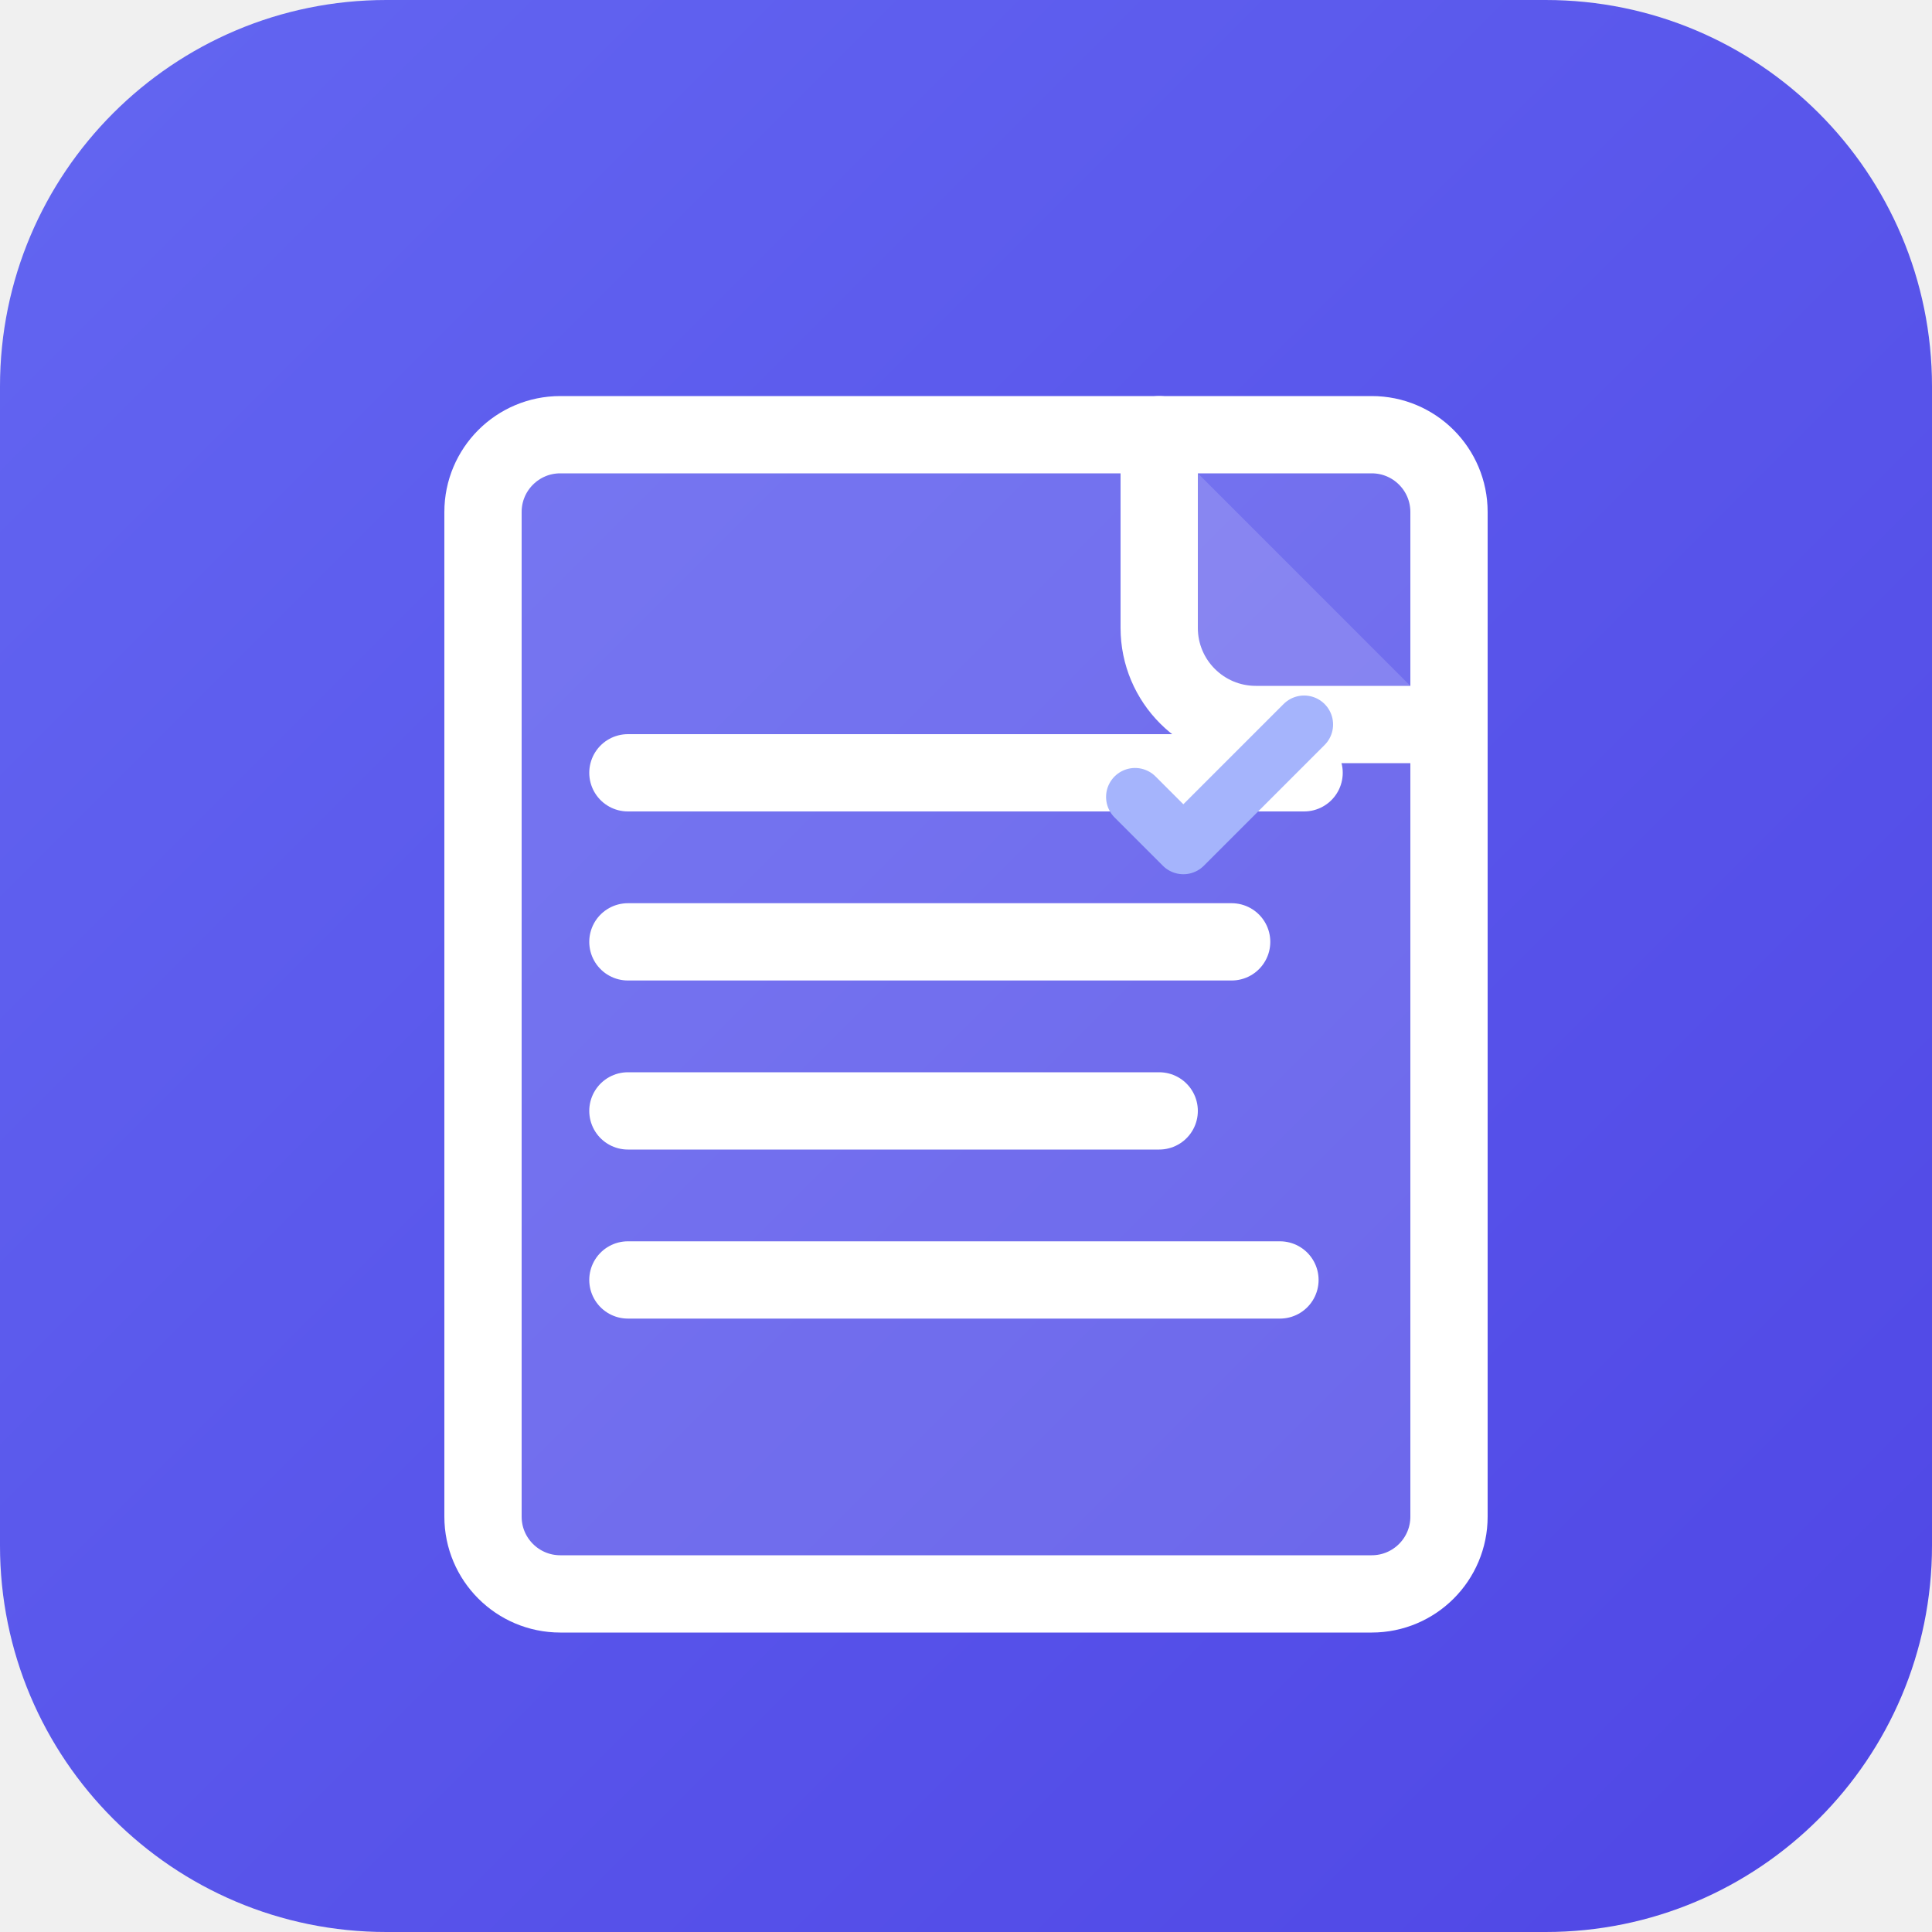
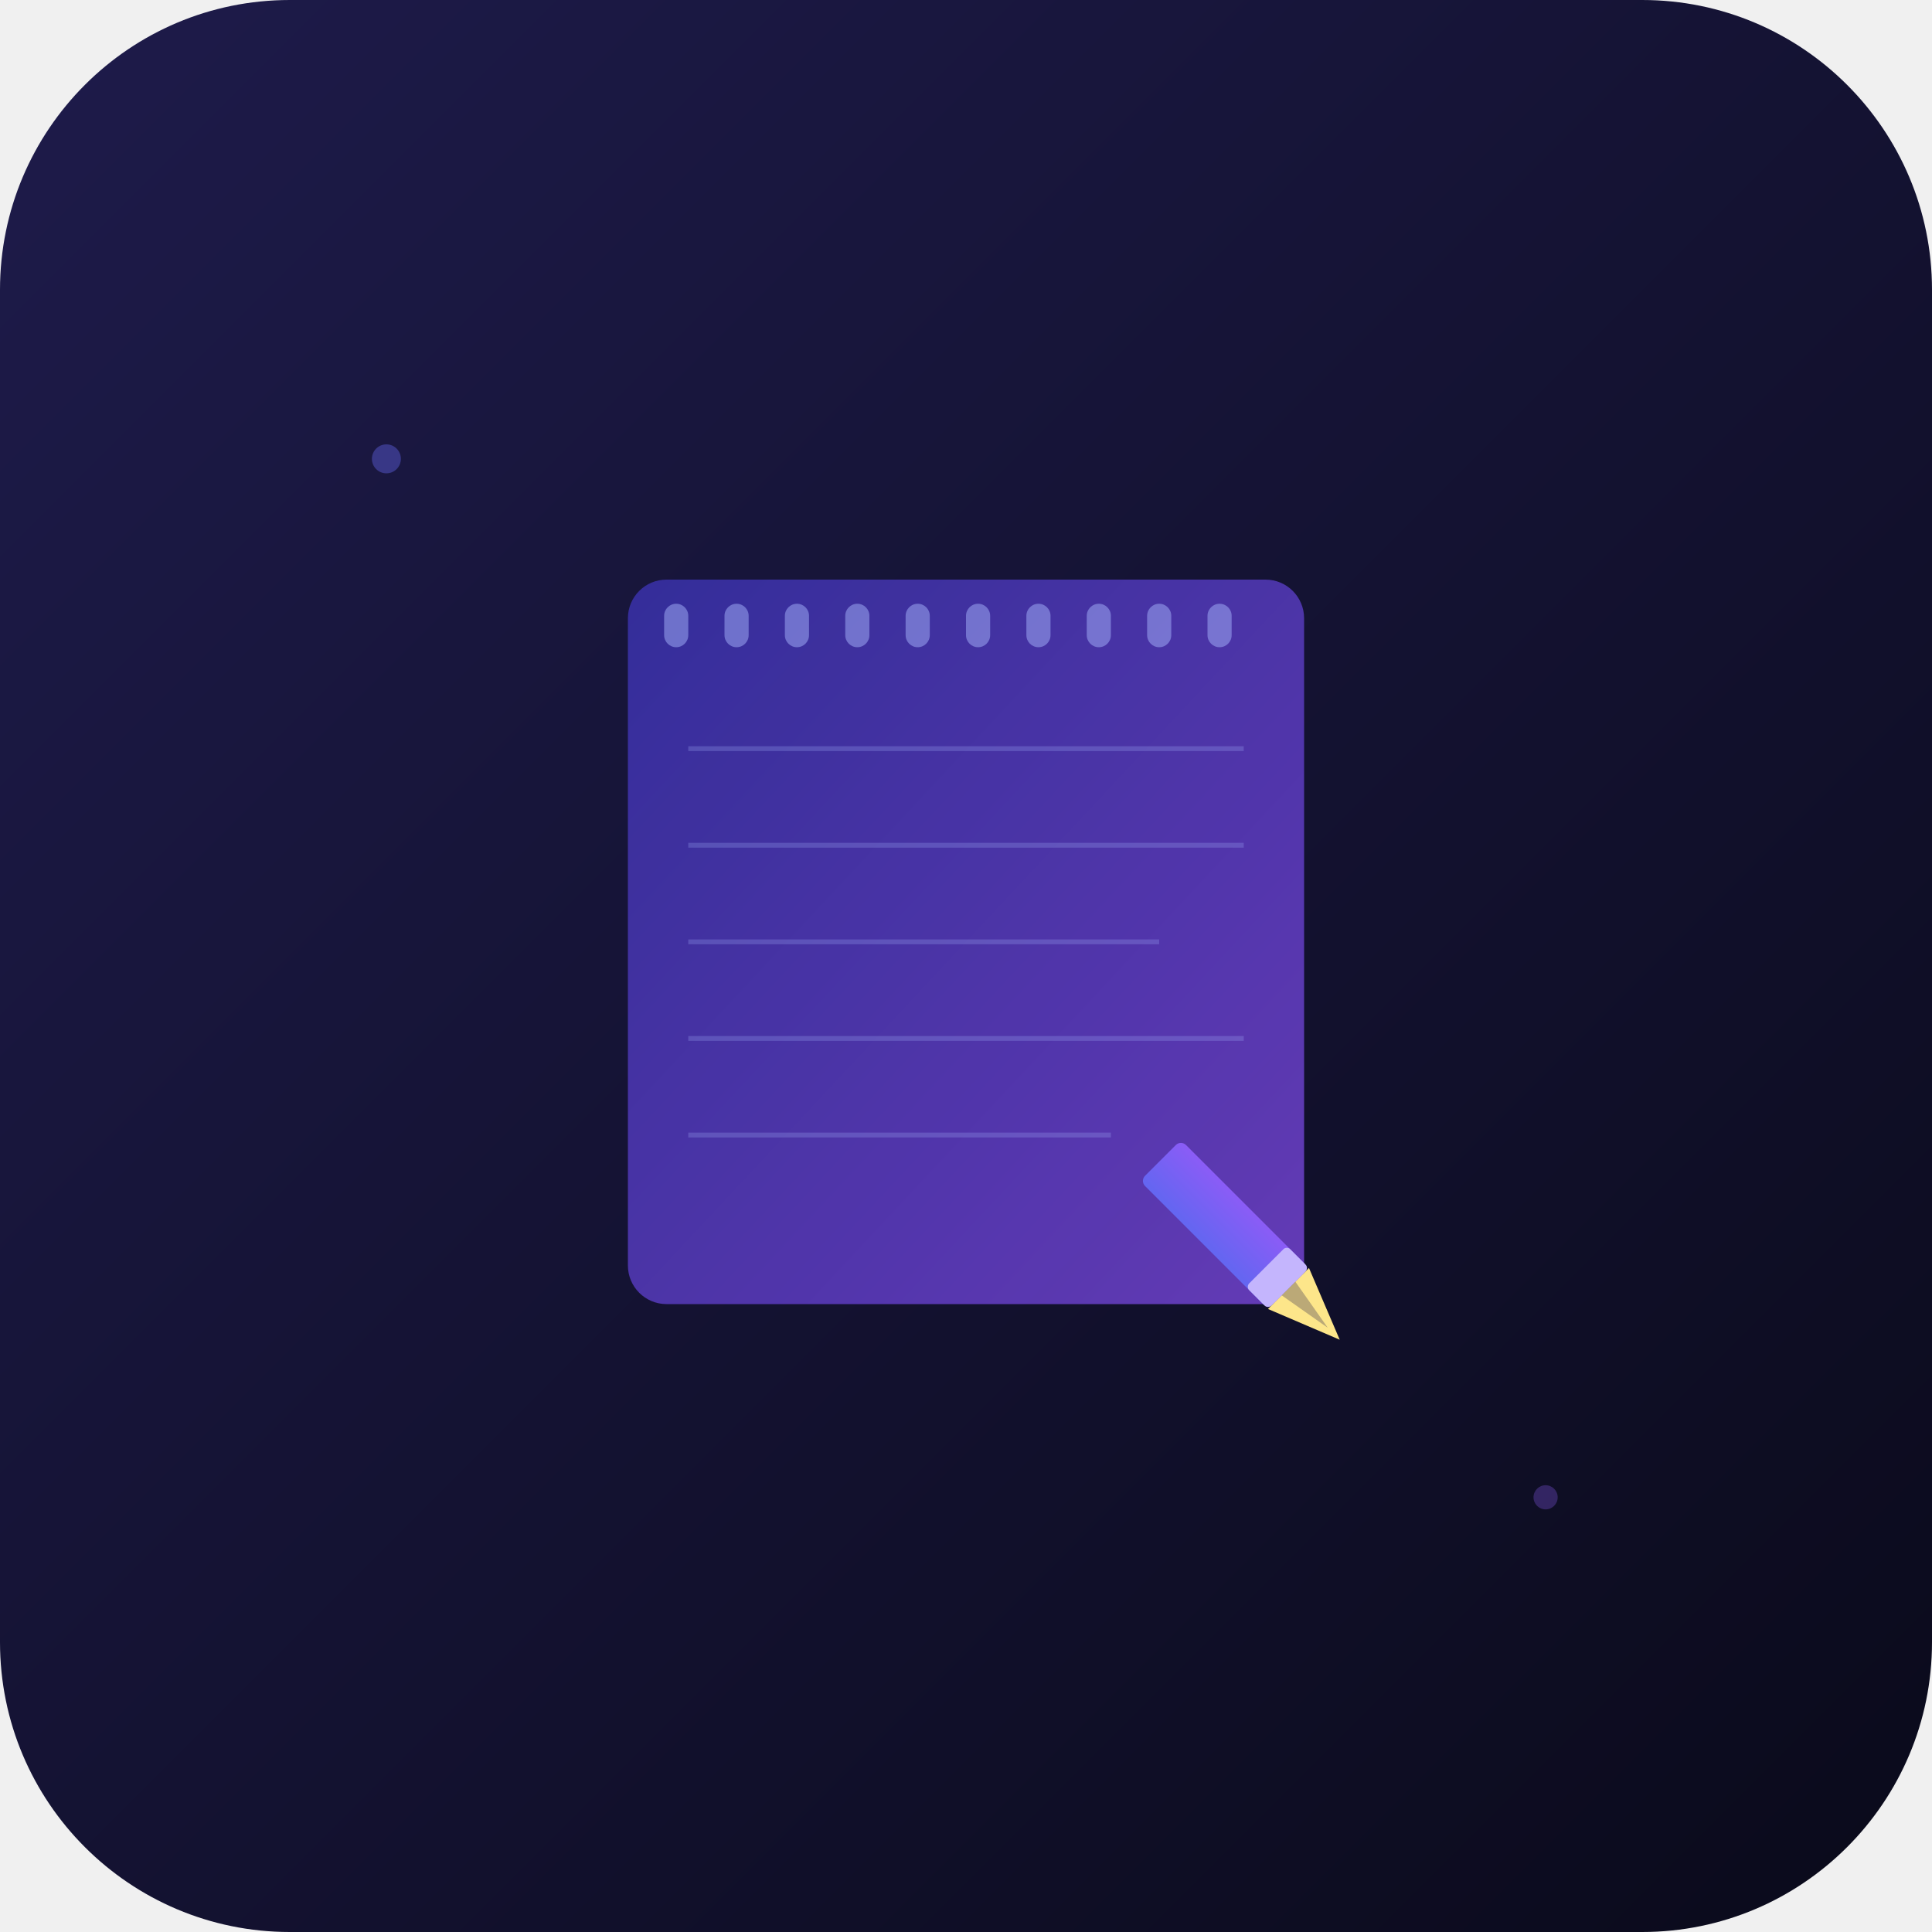
- <svg xmlns="http://www.w3.org/2000/svg" width="800" height="800" viewBox="0 0 800 800">
+ <svg xmlns="http://www.w3.org/2000/svg" width="800" height="800" viewBox="0 0 800 800" fill="none">
  <defs>
    <linearGradient id="bg" x1="0" y1="0" x2="1" y2="1">
-       <stop offset="0%" stop-color="#6366f1" />
-       <stop offset="100%" stop-color="#4f46e5" />
+       <stop offset="0%" stop-color="#1E1B4B" />
+       <stop offset="100%" stop-color="#0A0A1A" />
+     </linearGradient>
+     <linearGradient id="pad" x1="0" y1="0" x2="1" y2="1">
+       <stop offset="0%" stop-color="#3730A3" />
+       <stop offset="100%" stop-color="#6C3FC5" />
+     </linearGradient>
+     <linearGradient id="pencil" x1="0" y1="0" x2="1" y2="0">
+       <stop offset="0%" stop-color="#6366F1" />
+       <stop offset="100%" stop-color="#8B5CF6" />
    </linearGradient>
  </defs>
-   <rect width="800" height="800" rx="160" fill="url(#bg)" />
-   <g transform="translate(160, 140)" fill="none" stroke="#fff" stroke-width="32" stroke-linecap="round" stroke-linejoin="round">
-     <rect x="40" y="40" width="400" height="480" rx="32" fill="rgba(255,255,255,0.15)" stroke="#fff" />
-     <path d="M320 40 v80 a40 40 0 0 0 40 40 h80" fill="rgba(255,255,255,0.15)" stroke="#fff" />
-     <line x1="100" y1="180" x2="380" y2="180" />
-     <line x1="100" y1="250" x2="350" y2="250" />
-     <line x1="100" y1="320" x2="320" y2="320" />
-     <line x1="100" y1="390" x2="370" y2="390" />
-     <polyline points="310,190 330,210 380,160" stroke-width="24" stroke="#a5b4fc" />
+   <rect width="800" height="800" rx="120" fill="url(#bg)" />
+   <g transform="translate(400,390)">
+     <rect x="-140" y="-150" width="280" height="300" rx="16" fill="url(#pad)" opacity="0.9" />
+     <rect x="-125" y="-140" width="10" height="18" rx="5" fill="#A5B4FC" opacity="0.5" />
+     <rect x="-100" y="-140" width="10" height="18" rx="5" fill="#A5B4FC" opacity="0.5" />
+     <rect x="-75" y="-140" width="10" height="18" rx="5" fill="#A5B4FC" opacity="0.5" />
+     <rect x="-50" y="-140" width="10" height="18" rx="5" fill="#A5B4FC" opacity="0.5" />
+     <rect x="-25" y="-140" width="10" height="18" rx="5" fill="#A5B4FC" opacity="0.5" />
+     <rect x="0" y="-140" width="10" height="18" rx="5" fill="#A5B4FC" opacity="0.5" />
+     <rect x="25" y="-140" width="10" height="18" rx="5" fill="#A5B4FC" opacity="0.5" />
+     <rect x="50" y="-140" width="10" height="18" rx="5" fill="#A5B4FC" opacity="0.5" />
+     <rect x="75" y="-140" width="10" height="18" rx="5" fill="#A5B4FC" opacity="0.5" />
+     <rect x="100" y="-140" width="10" height="18" rx="5" fill="#A5B4FC" opacity="0.5" />
+     <line x1="-115" y1="-80" x2="115" y2="-80" stroke="#A5B4FC" stroke-width="2" opacity="0.25" />
+     <line x1="-115" y1="-40" x2="115" y2="-40" stroke="#A5B4FC" stroke-width="2" opacity="0.25" />
+     <line x1="-115" y1="0" x2="80" y2="0" stroke="#A5B4FC" stroke-width="2" opacity="0.25" />
+     <line x1="-115" y1="40" x2="115" y2="40" stroke="#A5B4FC" stroke-width="2" opacity="0.25" />
+     <line x1="-115" y1="80" x2="60" y2="80" stroke="#A5B4FC" stroke-width="2" opacity="0.25" />
  </g>
+   <g transform="translate(530,530) rotate(-45)">
+     <rect x="-12" y="-70" width="24" height="75" rx="3" fill="url(#pencil)" />
+     <polygon points="-12,5 0,35 12,5" fill="#FDE68A" />
+     <polygon points="-4,5 0,28 4,5" fill="#1E1B4B" opacity="0.3" />
+     <rect x="-12" y="-8" width="24" height="13" rx="2" fill="#C4B5FD" />
+   </g>
+   <circle cx="160" cy="190" r="6" fill="#6366F1" opacity="0.4" />
+   <circle cx="640" cy="620" r="5" fill="#8B5CF6" opacity="0.3" />
</svg>
